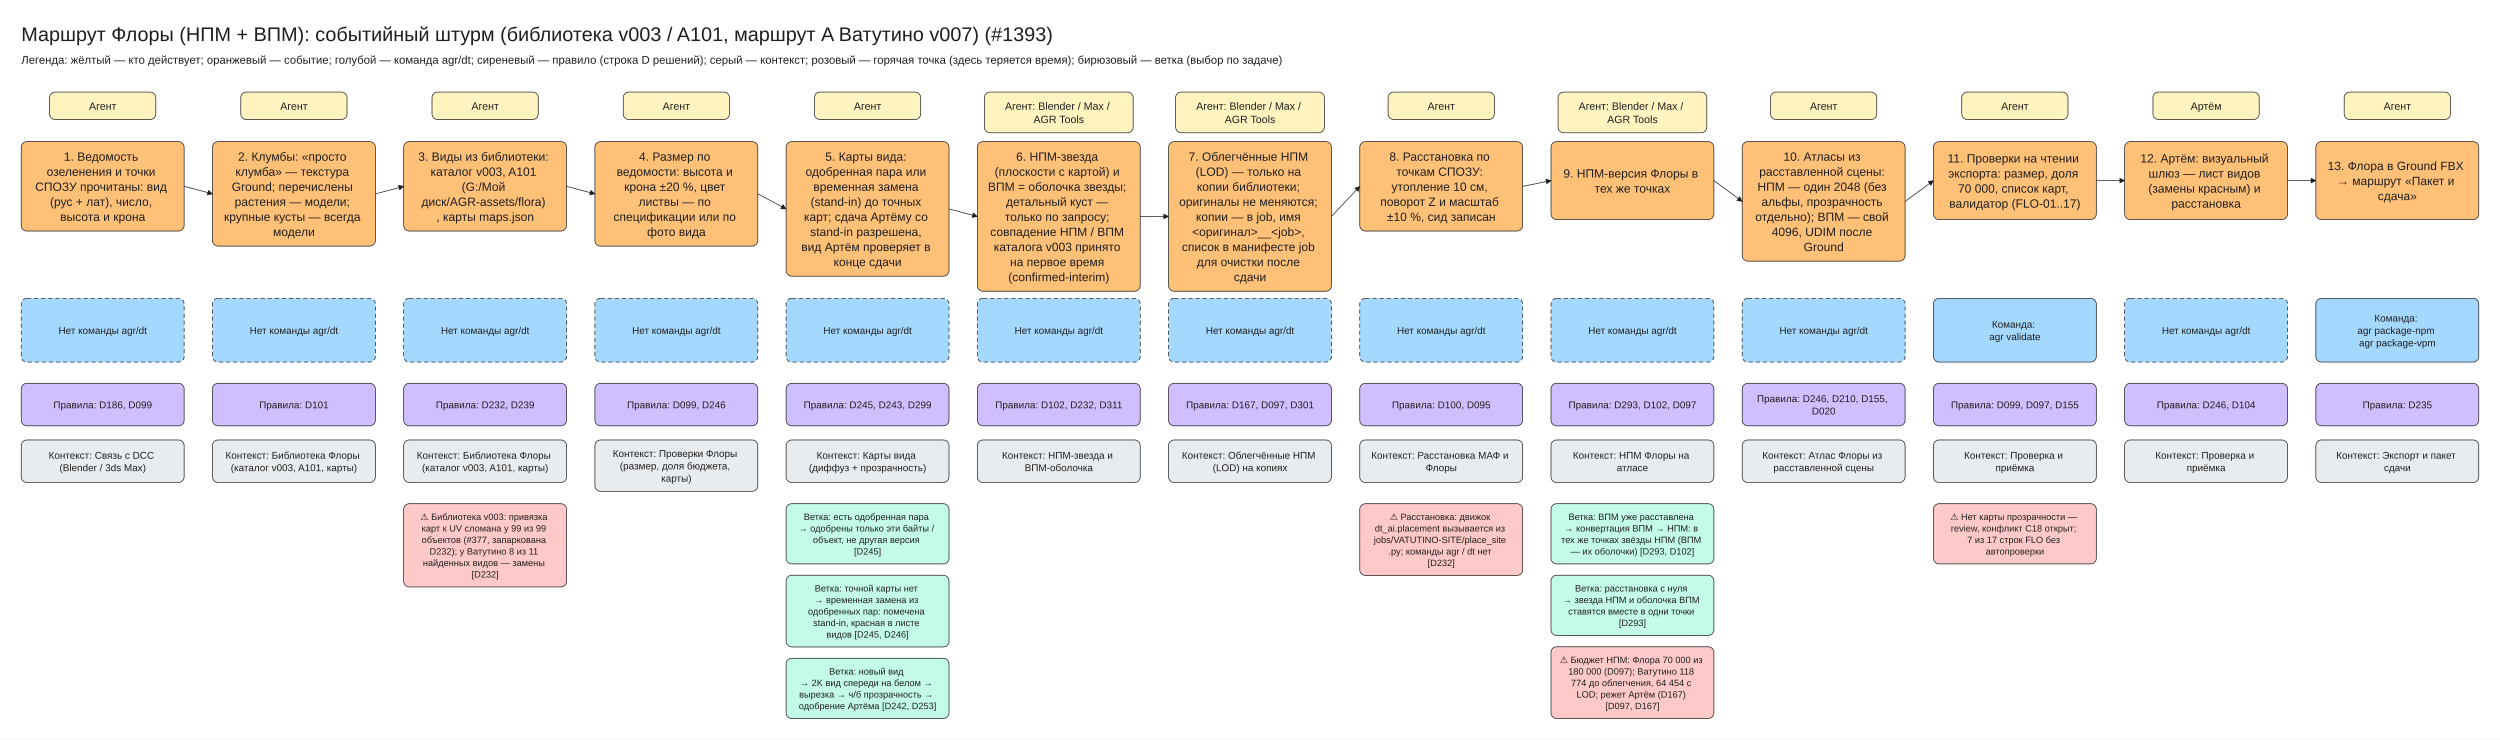
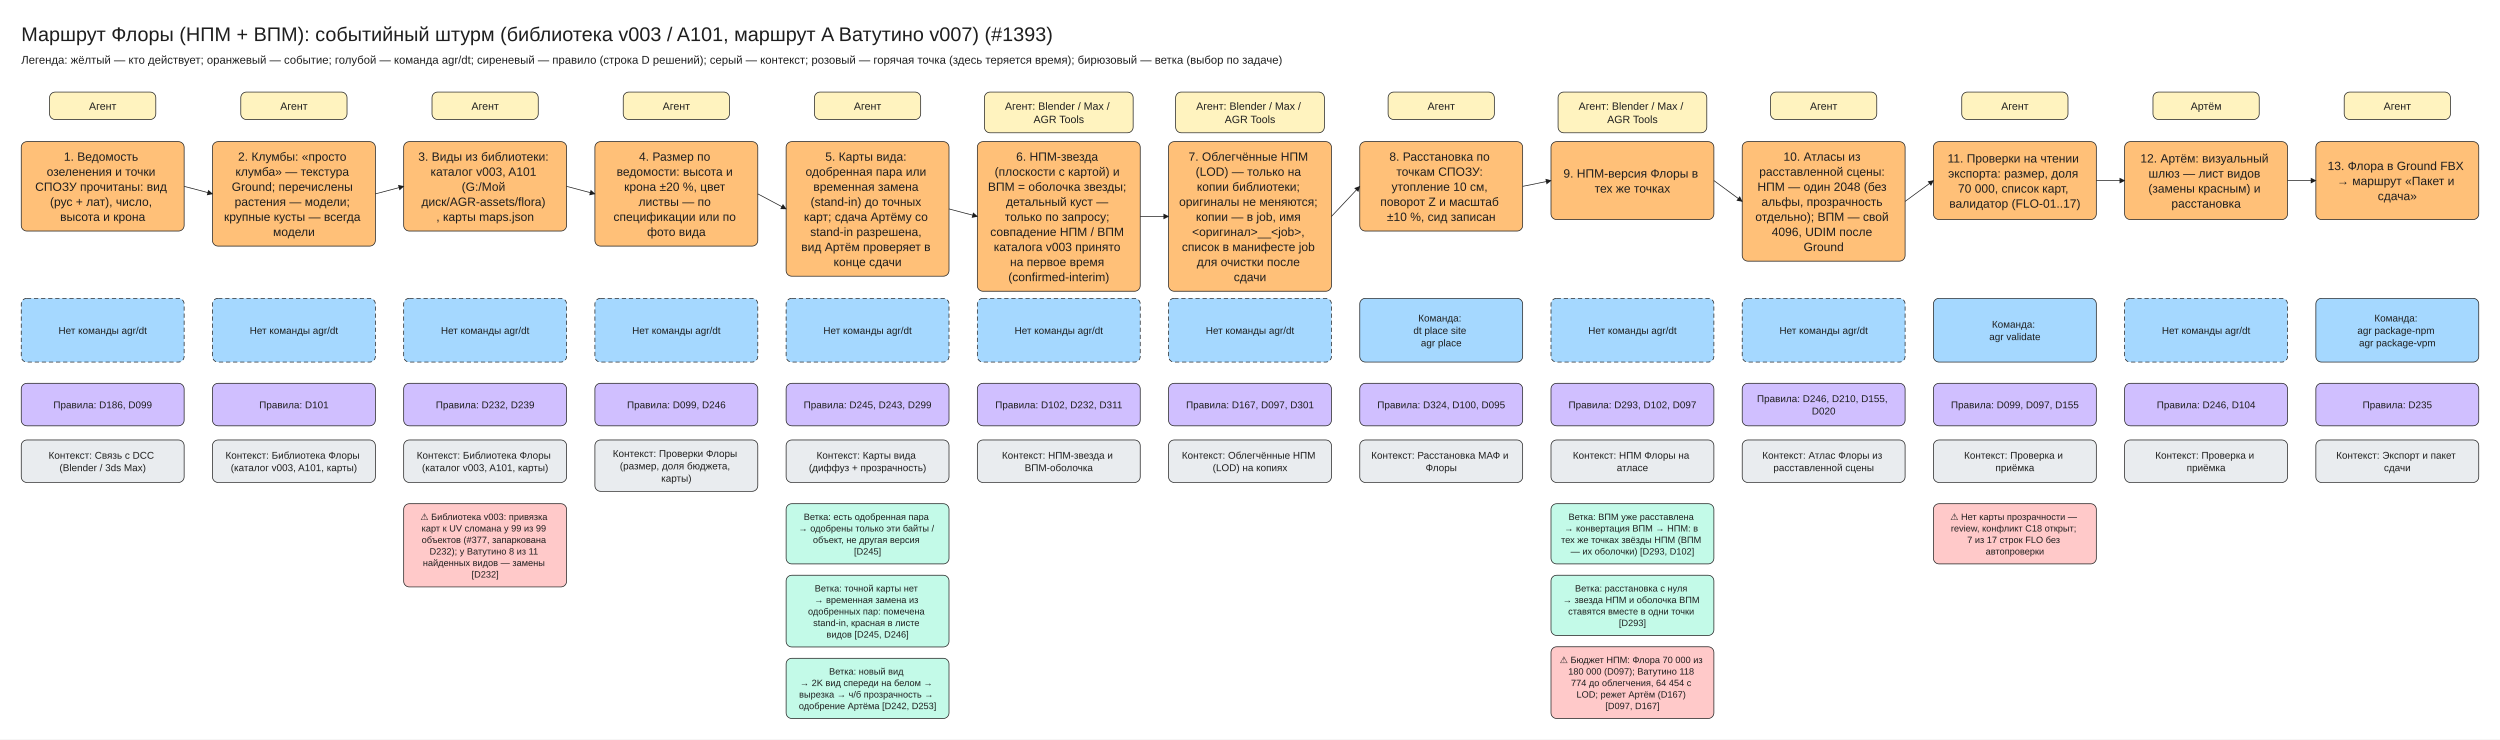
<svg xmlns="http://www.w3.org/2000/svg" viewBox="10 -30 3530 1044" width="3530" height="1044" font-family="Segoe UI, Arial, sans-serif">
  <defs>
    <marker id="arrow" viewBox="0 0 10 10" refX="9" refY="5" markerWidth="8" markerHeight="8" orient="auto-start-reverse">
      <path d="M0,0 L10,5 L0,10 z" fill="#1e1e1e" />
    </marker>
  </defs>
  <rect x="10" y="-30" width="3530" height="1044" fill="#ffffff" />
  <rect x="80" y="100" width="150" height="38.75" rx="8" fill="#fff3bf" stroke="#1e1e1e" />
  <rect x="40" y="170" width="230" height="126.25" rx="8" fill="#ffc078" stroke="#1e1e1e" />
  <rect x="40" y="391.25" width="230" height="90" rx="8" fill="#a5d8ff" stroke="#1e1e1e" stroke-dasharray="6 4" />
  <rect x="40" y="511.25" width="230" height="60" rx="8" fill="#d0bfff" stroke="#1e1e1e" />
  <rect x="40" y="591.25" width="230" height="60" rx="8" fill="#e9ecef" stroke="#1e1e1e" />
  <rect x="350" y="100" width="150" height="38.75" rx="8" fill="#fff3bf" stroke="#1e1e1e" />
  <rect x="310" y="170" width="230" height="147.5" rx="8" fill="#ffc078" stroke="#1e1e1e" />
  <line x1="270" y1="233.12" x2="310" y2="243.74" stroke="#1e1e1e" marker-end="url(#arrow)" />
  <rect x="310" y="391.25" width="230" height="90" rx="8" fill="#a5d8ff" stroke="#1e1e1e" stroke-dasharray="6 4" />
  <rect x="310" y="511.25" width="230" height="60" rx="8" fill="#d0bfff" stroke="#1e1e1e" />
  <rect x="310" y="591.25" width="230" height="60" rx="8" fill="#e9ecef" stroke="#1e1e1e" />
  <rect x="620" y="100" width="150" height="38.75" rx="8" fill="#fff3bf" stroke="#1e1e1e" />
  <rect x="580" y="170" width="230" height="126.25" rx="8" fill="#ffc078" stroke="#1e1e1e" />
  <line x1="540" y1="243.75" x2="580" y2="233.13" stroke="#1e1e1e" marker-end="url(#arrow)" />
  <rect x="580" y="391.25" width="230" height="90" rx="8" fill="#a5d8ff" stroke="#1e1e1e" stroke-dasharray="6 4" />
  <rect x="580" y="511.25" width="230" height="60" rx="8" fill="#d0bfff" stroke="#1e1e1e" />
  <rect x="580" y="591.25" width="230" height="60" rx="8" fill="#e9ecef" stroke="#1e1e1e" />
  <rect x="580" y="681.25" width="230" height="117.5" rx="8" fill="#ffc9c9" stroke="#1e1e1e" />
  <rect x="890" y="100" width="150" height="38.75" rx="8" fill="#fff3bf" stroke="#1e1e1e" />
  <rect x="850" y="170" width="230" height="147.5" rx="8" fill="#ffc078" stroke="#1e1e1e" />
  <line x1="810" y1="233.12" x2="850" y2="243.74" stroke="#1e1e1e" marker-end="url(#arrow)" />
  <rect x="850" y="391.25" width="230" height="90" rx="8" fill="#a5d8ff" stroke="#1e1e1e" stroke-dasharray="6 4" />
  <rect x="850" y="511.25" width="230" height="60" rx="8" fill="#d0bfff" stroke="#1e1e1e" />
  <rect x="850" y="591.25" width="230" height="72.5" rx="8" fill="#e9ecef" stroke="#1e1e1e" />
  <rect x="1160" y="100" width="150" height="38.75" rx="8" fill="#fff3bf" stroke="#1e1e1e" />
  <rect x="1120" y="170" width="230" height="190.0" rx="8" fill="#ffc078" stroke="#1e1e1e" />
  <line x1="1080" y1="243.75" x2="1120" y2="265.0" stroke="#1e1e1e" marker-end="url(#arrow)" />
  <rect x="1120" y="391.25" width="230" height="90" rx="8" fill="#a5d8ff" stroke="#1e1e1e" stroke-dasharray="6 4" />
  <rect x="1120" y="511.25" width="230" height="60" rx="8" fill="#d0bfff" stroke="#1e1e1e" />
  <rect x="1120" y="591.25" width="230" height="60" rx="8" fill="#e9ecef" stroke="#1e1e1e" />
  <rect x="1120" y="681.25" width="230" height="85.0" rx="8" fill="#c3fae8" stroke="#1e1e1e" />
  <rect x="1120" y="782.25" width="230" height="101.25" rx="8" fill="#c3fae8" stroke="#1e1e1e" />
  <rect x="1120" y="899.5" width="230" height="85.0" rx="8" fill="#c3fae8" stroke="#1e1e1e" />
  <rect x="1400" y="100" width="210" height="57.5" rx="8" fill="#fff3bf" stroke="#1e1e1e" />
  <rect x="1390" y="170" width="230" height="211.25" rx="8" fill="#ffc078" stroke="#1e1e1e" />
  <line x1="1350" y1="265.0" x2="1390" y2="275.62" stroke="#1e1e1e" marker-end="url(#arrow)" />
  <rect x="1390" y="391.25" width="230" height="90" rx="8" fill="#a5d8ff" stroke="#1e1e1e" stroke-dasharray="6 4" />
  <rect x="1390" y="511.25" width="230" height="60" rx="8" fill="#d0bfff" stroke="#1e1e1e" />
  <rect x="1390" y="591.25" width="230" height="60" rx="8" fill="#e9ecef" stroke="#1e1e1e" />
  <rect x="1670" y="100" width="210" height="57.5" rx="8" fill="#fff3bf" stroke="#1e1e1e" />
  <rect x="1660" y="170" width="230" height="211.25" rx="8" fill="#ffc078" stroke="#1e1e1e" />
  <line x1="1620" y1="275.62" x2="1660" y2="275.62" stroke="#1e1e1e" marker-end="url(#arrow)" />
  <rect x="1660" y="391.25" width="230" height="90" rx="8" fill="#a5d8ff" stroke="#1e1e1e" stroke-dasharray="6 4" />
  <rect x="1660" y="511.25" width="230" height="60" rx="8" fill="#d0bfff" stroke="#1e1e1e" />
  <rect x="1660" y="591.25" width="230" height="60" rx="8" fill="#e9ecef" stroke="#1e1e1e" />
  <rect x="1970" y="100" width="150" height="38.75" rx="8" fill="#fff3bf" stroke="#1e1e1e" />
  <rect x="1930" y="170" width="230" height="126.25" rx="8" fill="#ffc078" stroke="#1e1e1e" />
  <line x1="1890" y1="275.62" x2="1930" y2="233.12" stroke="#1e1e1e" marker-end="url(#arrow)" />
-   <rect x="1930" y="391.25" width="230" height="90" rx="8" fill="#a5d8ff" stroke="#1e1e1e" stroke-dasharray="6 4" />
+   <rect x="1930" y="391.25" width="230" height="90" rx="8" fill="#a5d8ff" stroke="#1e1e1e" />
  <rect x="1930" y="511.25" width="230" height="60" rx="8" fill="#d0bfff" stroke="#1e1e1e" />
  <rect x="1930" y="591.25" width="230" height="60" rx="8" fill="#e9ecef" stroke="#1e1e1e" />
-   <rect x="1930" y="681.25" width="230" height="101.25" rx="8" fill="#ffc9c9" stroke="#1e1e1e" />
  <rect x="2210" y="100" width="210" height="57.5" rx="8" fill="#fff3bf" stroke="#1e1e1e" />
  <rect x="2200" y="170" width="230" height="110" rx="8" fill="#ffc078" stroke="#1e1e1e" />
  <line x1="2160" y1="233.12" x2="2200" y2="225.0" stroke="#1e1e1e" marker-end="url(#arrow)" />
  <rect x="2200" y="391.25" width="230" height="90" rx="8" fill="#a5d8ff" stroke="#1e1e1e" stroke-dasharray="6 4" />
  <rect x="2200" y="511.25" width="230" height="60" rx="8" fill="#d0bfff" stroke="#1e1e1e" />
  <rect x="2200" y="591.25" width="230" height="60" rx="8" fill="#e9ecef" stroke="#1e1e1e" />
  <rect x="2200" y="681.25" width="230" height="85.0" rx="8" fill="#c3fae8" stroke="#1e1e1e" />
  <rect x="2200" y="782.25" width="230" height="85.0" rx="8" fill="#c3fae8" stroke="#1e1e1e" />
  <rect x="2200" y="883.25" width="230" height="101.25" rx="8" fill="#ffc9c9" stroke="#1e1e1e" />
  <rect x="2510" y="100" width="150" height="38.75" rx="8" fill="#fff3bf" stroke="#1e1e1e" />
  <rect x="2470" y="170" width="230" height="168.75" rx="8" fill="#ffc078" stroke="#1e1e1e" />
  <line x1="2430" y1="225.0" x2="2470" y2="254.38" stroke="#1e1e1e" marker-end="url(#arrow)" />
  <rect x="2470" y="391.25" width="230" height="90" rx="8" fill="#a5d8ff" stroke="#1e1e1e" stroke-dasharray="6 4" />
  <rect x="2470" y="511.25" width="230" height="60" rx="8" fill="#d0bfff" stroke="#1e1e1e" />
  <rect x="2470" y="591.25" width="230" height="60" rx="8" fill="#e9ecef" stroke="#1e1e1e" />
  <rect x="2780" y="100" width="150" height="38.75" rx="8" fill="#fff3bf" stroke="#1e1e1e" />
  <rect x="2740" y="170" width="230" height="110" rx="8" fill="#ffc078" stroke="#1e1e1e" />
  <line x1="2700" y1="254.38" x2="2740" y2="225.0" stroke="#1e1e1e" marker-end="url(#arrow)" />
  <rect x="2740" y="391.25" width="230" height="90" rx="8" fill="#a5d8ff" stroke="#1e1e1e" />
  <rect x="2740" y="511.25" width="230" height="60" rx="8" fill="#d0bfff" stroke="#1e1e1e" />
  <rect x="2740" y="591.25" width="230" height="60" rx="8" fill="#e9ecef" stroke="#1e1e1e" />
  <rect x="2740" y="681.25" width="230" height="85.0" rx="8" fill="#ffc9c9" stroke="#1e1e1e" />
  <rect x="3050" y="100" width="150" height="38.75" rx="8" fill="#fff3bf" stroke="#1e1e1e" />
  <rect x="3010" y="170" width="230" height="110" rx="8" fill="#ffc078" stroke="#1e1e1e" />
  <line x1="2970" y1="225.0" x2="3010" y2="225.0" stroke="#1e1e1e" marker-end="url(#arrow)" />
  <rect x="3010" y="391.25" width="230" height="90" rx="8" fill="#a5d8ff" stroke="#1e1e1e" stroke-dasharray="6 4" />
  <rect x="3010" y="511.25" width="230" height="60" rx="8" fill="#d0bfff" stroke="#1e1e1e" />
  <rect x="3010" y="591.25" width="230" height="60" rx="8" fill="#e9ecef" stroke="#1e1e1e" />
  <rect x="3320" y="100" width="150" height="38.75" rx="8" fill="#fff3bf" stroke="#1e1e1e" />
  <rect x="3280" y="170" width="230" height="110" rx="8" fill="#ffc078" stroke="#1e1e1e" />
  <line x1="3240" y1="225.0" x2="3280" y2="225.0" stroke="#1e1e1e" marker-end="url(#arrow)" />
  <rect x="3280" y="391.25" width="230" height="90" rx="8" fill="#a5d8ff" stroke="#1e1e1e" />
  <rect x="3280" y="511.25" width="230" height="60" rx="8" fill="#d0bfff" stroke="#1e1e1e" />
  <rect x="3280" y="591.25" width="230" height="60" rx="8" fill="#e9ecef" stroke="#1e1e1e" />
  <text x="40" y="0" font-size="28" text-anchor="start" fill="#1e1e1e">
    <tspan x="40" dy="28">Маршрут Флоры (НПМ + ВПМ): событийный штурм (библиотека v003 / A101, маршрут A Ватутино v007) (#1393)</tspan>
  </text>
  <text x="40" y="44" font-size="16" text-anchor="start" fill="#1e1e1e">
    <tspan x="40" dy="16">Легенда: жёлтый — кто действует; оранжевый — событие; голубой — команда agr/dt; сиреневый — правило (строка D решений); серый — контекст; розовый — горячая точка (здесь теряется время); бирюзовый — ветка (выбор по задаче)</tspan>
  </text>
  <text x="155.0" y="110.0" font-size="15" text-anchor="middle" fill="#1e1e1e">
    <tspan x="155.0" dy="15">Агент</tspan>
  </text>
  <text x="155.0" y="180.0" font-size="17" text-anchor="middle" fill="#1e1e1e">
    <tspan x="155.0" dy="17">1. Ведомость</tspan>
    <tspan x="155.0" dy="21.25">озеленения и точки</tspan>
    <tspan x="155.0" dy="21.25">СПОЗУ прочитаны: вид</tspan>
    <tspan x="155.0" dy="21.25">(рус + лат), число,</tspan>
    <tspan x="155.0" dy="21.25">высота и крона</tspan>
  </text>
  <text x="155.0" y="427.5" font-size="14" text-anchor="middle" fill="#1e1e1e">
    <tspan x="155.0" dy="14">Нет команды agr/dt</tspan>
  </text>
  <text x="155.0" y="532.5" font-size="14" text-anchor="middle" fill="#1e1e1e">
    <tspan x="155.0" dy="14">Правила: D186, D099</tspan>
  </text>
  <text x="155.0" y="603.75" font-size="14" text-anchor="middle" fill="#1e1e1e">
    <tspan x="155.0" dy="14">Контекст: Связь с DCC</tspan>
    <tspan x="155.0" dy="17.5">(Blender / 3ds Max)</tspan>
  </text>
  <text x="425.0" y="110.0" font-size="15" text-anchor="middle" fill="#1e1e1e">
    <tspan x="425.0" dy="15">Агент</tspan>
  </text>
  <text x="425.0" y="180.0" font-size="17" text-anchor="middle" fill="#1e1e1e">
    <tspan x="425.0" dy="17">2. Клумбы: «просто</tspan>
    <tspan x="425.0" dy="21.25">клумба» — текстура</tspan>
    <tspan x="425.0" dy="21.25">Ground; перечислены</tspan>
    <tspan x="425.0" dy="21.25">растения — модели;</tspan>
    <tspan x="425.0" dy="21.25">крупные кусты — всегда</tspan>
    <tspan x="425.0" dy="21.25">модели</tspan>
  </text>
  <text x="425.0" y="427.5" font-size="14" text-anchor="middle" fill="#1e1e1e">
    <tspan x="425.0" dy="14">Нет команды agr/dt</tspan>
  </text>
  <text x="425.0" y="532.5" font-size="14" text-anchor="middle" fill="#1e1e1e">
    <tspan x="425.0" dy="14">Правила: D101</tspan>
  </text>
  <text x="425.0" y="603.75" font-size="14" text-anchor="middle" fill="#1e1e1e">
    <tspan x="425.0" dy="14">Контекст: Библиотека Флоры</tspan>
    <tspan x="425.0" dy="17.5">(каталог v003, A101, карты)</tspan>
  </text>
  <text x="695.0" y="110.0" font-size="15" text-anchor="middle" fill="#1e1e1e">
    <tspan x="695.0" dy="15">Агент</tspan>
  </text>
  <text x="695.0" y="180.0" font-size="17" text-anchor="middle" fill="#1e1e1e">
    <tspan x="695.0" dy="17">3. Виды из библиотеки:</tspan>
    <tspan x="695.0" dy="21.25">каталог v003, A101</tspan>
    <tspan x="695.0" dy="21.25">(G:/Мой</tspan>
    <tspan x="695.0" dy="21.25">диск/AGR-assets/flora)</tspan>
    <tspan x="695.0" dy="21.25">, карты maps.json</tspan>
  </text>
  <text x="695.0" y="427.5" font-size="14" text-anchor="middle" fill="#1e1e1e">
    <tspan x="695.0" dy="14">Нет команды agr/dt</tspan>
  </text>
  <text x="695.0" y="532.5" font-size="14" text-anchor="middle" fill="#1e1e1e">
    <tspan x="695.0" dy="14">Правила: D232, D239</tspan>
  </text>
  <text x="695.0" y="603.75" font-size="14" text-anchor="middle" fill="#1e1e1e">
    <tspan x="695.0" dy="14">Контекст: Библиотека Флоры</tspan>
    <tspan x="695.0" dy="17.5">(каталог v003, A101, карты)</tspan>
  </text>
  <text x="695.0" y="691.25" font-size="13" text-anchor="middle" fill="#1e1e1e">
    <tspan x="695.0" dy="13">⚠ Библиотека v003: привязка</tspan>
    <tspan x="695.0" dy="16.25">карт к UV сломана у 99 из 99</tspan>
    <tspan x="695.0" dy="16.25">объектов (#377, запаркована</tspan>
    <tspan x="695.0" dy="16.25">D232); у Ватутино 8 из 11</tspan>
    <tspan x="695.0" dy="16.25">найденных видов — замены</tspan>
    <tspan x="695.0" dy="16.25">[D232]</tspan>
  </text>
  <text x="965.0" y="110.0" font-size="15" text-anchor="middle" fill="#1e1e1e">
    <tspan x="965.0" dy="15">Агент</tspan>
  </text>
  <text x="965.0" y="180.0" font-size="17" text-anchor="middle" fill="#1e1e1e">
    <tspan x="965.0" dy="17">4. Размер по</tspan>
    <tspan x="965.0" dy="21.25">ведомости: высота и</tspan>
    <tspan x="965.0" dy="21.25">крона ±20 %, цвет</tspan>
    <tspan x="965.0" dy="21.25">листвы — по</tspan>
    <tspan x="965.0" dy="21.25">спецификации или по</tspan>
    <tspan x="965.0" dy="21.25">фото вида</tspan>
  </text>
  <text x="965.0" y="427.5" font-size="14" text-anchor="middle" fill="#1e1e1e">
    <tspan x="965.0" dy="14">Нет команды agr/dt</tspan>
  </text>
  <text x="965.0" y="532.5" font-size="14" text-anchor="middle" fill="#1e1e1e">
    <tspan x="965.0" dy="14">Правила: D099, D246</tspan>
  </text>
  <text x="965.0" y="601.25" font-size="14" text-anchor="middle" fill="#1e1e1e">
    <tspan x="965.0" dy="14">Контекст: Проверки Флоры</tspan>
    <tspan x="965.0" dy="17.5">(размер, доля бюджета,</tspan>
    <tspan x="965.0" dy="17.5">карты)</tspan>
  </text>
  <text x="1235.0" y="110.0" font-size="15" text-anchor="middle" fill="#1e1e1e">
    <tspan x="1235.0" dy="15">Агент</tspan>
  </text>
  <text x="1235.0" y="180.0" font-size="17" text-anchor="middle" fill="#1e1e1e">
    <tspan x="1235.0" dy="17">5. Карты вида:</tspan>
    <tspan x="1235.0" dy="21.25">одобренная пара или</tspan>
    <tspan x="1235.0" dy="21.25">временная замена</tspan>
    <tspan x="1235.0" dy="21.25">(stand-in) до точных</tspan>
    <tspan x="1235.0" dy="21.25">карт; сдача Артёму со</tspan>
    <tspan x="1235.0" dy="21.25">stand-in разрешена,</tspan>
    <tspan x="1235.0" dy="21.25">вид Артём проверяет в</tspan>
    <tspan x="1235.0" dy="21.25">конце сдачи</tspan>
  </text>
  <text x="1235.0" y="427.5" font-size="14" text-anchor="middle" fill="#1e1e1e">
    <tspan x="1235.0" dy="14">Нет команды agr/dt</tspan>
  </text>
  <text x="1235.0" y="532.5" font-size="14" text-anchor="middle" fill="#1e1e1e">
    <tspan x="1235.0" dy="14">Правила: D245, D243, D299</tspan>
  </text>
  <text x="1235.0" y="603.75" font-size="14" text-anchor="middle" fill="#1e1e1e">
    <tspan x="1235.0" dy="14">Контекст: Карты вида</tspan>
    <tspan x="1235.0" dy="17.5">(диффуз + прозрачность)</tspan>
  </text>
  <text x="1235.0" y="691.25" font-size="13" text-anchor="middle" fill="#1e1e1e">
    <tspan x="1235.0" dy="13">Ветка: есть одобренная пара</tspan>
    <tspan x="1235.0" dy="16.25">→ одобрены только эти байты /</tspan>
    <tspan x="1235.0" dy="16.25">объект, не другая версия</tspan>
    <tspan x="1235.0" dy="16.25">[D245]</tspan>
  </text>
  <text x="1235.0" y="792.25" font-size="13" text-anchor="middle" fill="#1e1e1e">
    <tspan x="1235.0" dy="13">Ветка: точной карты нет</tspan>
    <tspan x="1235.0" dy="16.25">→ временная замена из</tspan>
    <tspan x="1235.0" dy="16.25">одобренных пар: помечена</tspan>
    <tspan x="1235.0" dy="16.25">stand-in, красная в листе</tspan>
    <tspan x="1235.0" dy="16.25">видов [D245, D246]</tspan>
  </text>
  <text x="1235.0" y="909.5" font-size="13" text-anchor="middle" fill="#1e1e1e">
    <tspan x="1235.0" dy="13">Ветка: новый вид</tspan>
    <tspan x="1235.0" dy="16.25">→ 2K вид спереди на белом →</tspan>
    <tspan x="1235.0" dy="16.25">вырезка → ч/б прозрачность →</tspan>
    <tspan x="1235.0" dy="16.25">одобрение Артёма [D242, D253]</tspan>
  </text>
  <text x="1505.0" y="110.0" font-size="15" text-anchor="middle" fill="#1e1e1e">
    <tspan x="1505.0" dy="15">Агент: Blender / Max /</tspan>
    <tspan x="1505.0" dy="18.75">AGR Tools</tspan>
  </text>
  <text x="1505.0" y="180.0" font-size="17" text-anchor="middle" fill="#1e1e1e">
    <tspan x="1505.0" dy="17">6. НПМ-звезда</tspan>
    <tspan x="1505.0" dy="21.25">(плоскости с картой) и</tspan>
    <tspan x="1505.0" dy="21.25">ВПМ = оболочка звезды;</tspan>
    <tspan x="1505.0" dy="21.25">детальный куст —</tspan>
    <tspan x="1505.0" dy="21.25">только по запросу;</tspan>
    <tspan x="1505.0" dy="21.25">совпадение НПМ / ВПМ</tspan>
    <tspan x="1505.0" dy="21.25">каталога v003 принято</tspan>
    <tspan x="1505.0" dy="21.25">на первое время</tspan>
    <tspan x="1505.0" dy="21.25">(confirmed-interim)</tspan>
  </text>
  <text x="1505.0" y="427.5" font-size="14" text-anchor="middle" fill="#1e1e1e">
    <tspan x="1505.0" dy="14">Нет команды agr/dt</tspan>
  </text>
  <text x="1505.0" y="532.5" font-size="14" text-anchor="middle" fill="#1e1e1e">
    <tspan x="1505.0" dy="14">Правила: D102, D232, D311</tspan>
  </text>
  <text x="1505.0" y="603.75" font-size="14" text-anchor="middle" fill="#1e1e1e">
    <tspan x="1505.0" dy="14">Контекст: НПМ-звезда и</tspan>
    <tspan x="1505.0" dy="17.5">ВПМ-оболочка</tspan>
  </text>
  <text x="1775.0" y="110.0" font-size="15" text-anchor="middle" fill="#1e1e1e">
    <tspan x="1775.0" dy="15">Агент: Blender / Max /</tspan>
    <tspan x="1775.0" dy="18.75">AGR Tools</tspan>
  </text>
  <text x="1775.0" y="180.0" font-size="17" text-anchor="middle" fill="#1e1e1e">
    <tspan x="1775.0" dy="17">7. Облегчённые НПМ</tspan>
    <tspan x="1775.0" dy="21.25">(LOD) — только на</tspan>
    <tspan x="1775.0" dy="21.25">копии библиотеки;</tspan>
    <tspan x="1775.0" dy="21.25">оригиналы не меняются;</tspan>
    <tspan x="1775.0" dy="21.25">копии — в job, имя</tspan>
    <tspan x="1775.0" dy="21.25">&lt;оригинал&gt;__&lt;job&gt;,</tspan>
    <tspan x="1775.0" dy="21.25">список в манифесте job</tspan>
    <tspan x="1775.0" dy="21.25">для очистки после</tspan>
    <tspan x="1775.0" dy="21.25">сдачи</tspan>
  </text>
  <text x="1775.0" y="427.5" font-size="14" text-anchor="middle" fill="#1e1e1e">
    <tspan x="1775.0" dy="14">Нет команды agr/dt</tspan>
  </text>
  <text x="1775.0" y="532.5" font-size="14" text-anchor="middle" fill="#1e1e1e">
    <tspan x="1775.0" dy="14">Правила: D167, D097, D301</tspan>
  </text>
  <text x="1775.0" y="603.75" font-size="14" text-anchor="middle" fill="#1e1e1e">
    <tspan x="1775.0" dy="14">Контекст: Облегчённые НПМ</tspan>
    <tspan x="1775.0" dy="17.5">(LOD) на копиях</tspan>
  </text>
  <text x="2045.0" y="110.0" font-size="15" text-anchor="middle" fill="#1e1e1e">
    <tspan x="2045.0" dy="15">Агент</tspan>
  </text>
  <text x="2045.0" y="180.0" font-size="17" text-anchor="middle" fill="#1e1e1e">
    <tspan x="2045.0" dy="17">8. Расстановка по</tspan>
    <tspan x="2045.0" dy="21.25">точкам СПОЗУ:</tspan>
    <tspan x="2045.0" dy="21.25">утопление 10 см,</tspan>
    <tspan x="2045.0" dy="21.25">поворот Z и масштаб</tspan>
    <tspan x="2045.0" dy="21.25">±10 %, сид записан</tspan>
  </text>
-   <text x="2045.0" y="427.5" font-size="14" text-anchor="middle" fill="#1e1e1e">
-     <tspan x="2045.0" dy="14">Нет команды agr/dt</tspan>
+   <text x="2045.0" y="410.0" font-size="14" text-anchor="middle" fill="#1e1e1e">
+     <tspan x="2045.0" dy="14">Команда:</tspan>
+     <tspan x="2045.0" dy="17.5">dt place site</tspan>
+     <tspan x="2045.0" dy="17.5">agr place</tspan>
  </text>
  <text x="2045.0" y="532.5" font-size="14" text-anchor="middle" fill="#1e1e1e">
-     <tspan x="2045.0" dy="14">Правила: D100, D095</tspan>
+     <tspan x="2045.0" dy="14">Правила: D324, D100, D095</tspan>
  </text>
  <text x="2045.0" y="603.75" font-size="14" text-anchor="middle" fill="#1e1e1e">
    <tspan x="2045.0" dy="14">Контекст: Расстановка МАФ и</tspan>
    <tspan x="2045.0" dy="17.5">Флоры</tspan>
-   </text>
-   <text x="2045.0" y="691.25" font-size="13" text-anchor="middle" fill="#1e1e1e">
-     <tspan x="2045.0" dy="13">⚠ Расстановка: движок</tspan>
-     <tspan x="2045.0" dy="16.25">dt_ai.placement вызывается из</tspan>
-     <tspan x="2045.0" dy="16.25">jobs/VATUTINO-SITE/place_site</tspan>
-     <tspan x="2045.0" dy="16.25">.py; команды agr / dt нет</tspan>
-     <tspan x="2045.0" dy="16.25">[D232]</tspan>
  </text>
  <text x="2315.0" y="110.0" font-size="15" text-anchor="middle" fill="#1e1e1e">
    <tspan x="2315.0" dy="15">Агент: Blender / Max /</tspan>
    <tspan x="2315.0" dy="18.75">AGR Tools</tspan>
  </text>
  <text x="2315.0" y="203.75" font-size="17" text-anchor="middle" fill="#1e1e1e">
    <tspan x="2315.0" dy="17">9. НПМ-версия Флоры в</tspan>
    <tspan x="2315.0" dy="21.25">тех же точках</tspan>
  </text>
  <text x="2315.0" y="427.5" font-size="14" text-anchor="middle" fill="#1e1e1e">
    <tspan x="2315.0" dy="14">Нет команды agr/dt</tspan>
  </text>
  <text x="2315.0" y="532.5" font-size="14" text-anchor="middle" fill="#1e1e1e">
    <tspan x="2315.0" dy="14">Правила: D293, D102, D097</tspan>
  </text>
  <text x="2315.0" y="603.75" font-size="14" text-anchor="middle" fill="#1e1e1e">
    <tspan x="2315.0" dy="14">Контекст: НПМ Флоры на</tspan>
    <tspan x="2315.0" dy="17.5">атласе</tspan>
  </text>
  <text x="2315.0" y="691.25" font-size="13" text-anchor="middle" fill="#1e1e1e">
    <tspan x="2315.0" dy="13">Ветка: ВПМ уже расставлена</tspan>
    <tspan x="2315.0" dy="16.25">→ конвертация ВПМ → НПМ: в</tspan>
    <tspan x="2315.0" dy="16.25">тех же точках звёзды НПМ (ВПМ</tspan>
    <tspan x="2315.0" dy="16.25">— их оболочки) [D293, D102]</tspan>
  </text>
  <text x="2315.0" y="792.25" font-size="13" text-anchor="middle" fill="#1e1e1e">
    <tspan x="2315.0" dy="13">Ветка: расстановка с нуля</tspan>
    <tspan x="2315.0" dy="16.25">→ звезда НПМ и оболочка ВПМ</tspan>
    <tspan x="2315.0" dy="16.25">ставятся вместе в одни точки</tspan>
    <tspan x="2315.0" dy="16.25">[D293]</tspan>
  </text>
  <text x="2315.0" y="893.25" font-size="13" text-anchor="middle" fill="#1e1e1e">
    <tspan x="2315.0" dy="13">⚠ Бюджет НПМ: Флора 70 000 из</tspan>
    <tspan x="2315.0" dy="16.25">180 000 (D097); Ватутино 118</tspan>
    <tspan x="2315.0" dy="16.25">774 до облегчения, 64 454 с</tspan>
    <tspan x="2315.0" dy="16.25">LOD; режет Артём (D167)</tspan>
    <tspan x="2315.0" dy="16.25">[D097, D167]</tspan>
  </text>
  <text x="2585.0" y="110.0" font-size="15" text-anchor="middle" fill="#1e1e1e">
    <tspan x="2585.0" dy="15">Агент</tspan>
  </text>
  <text x="2585.0" y="180.0" font-size="17" text-anchor="middle" fill="#1e1e1e">
    <tspan x="2585.0" dy="17">10. Атласы из</tspan>
    <tspan x="2585.0" dy="21.25">расставленной сцены:</tspan>
    <tspan x="2585.0" dy="21.25">НПМ — один 2048 (без</tspan>
    <tspan x="2585.0" dy="21.25">альфы, прозрачность</tspan>
    <tspan x="2585.0" dy="21.25">отдельно); ВПМ — свой</tspan>
    <tspan x="2585.0" dy="21.25">4096, UDIM после</tspan>
    <tspan x="2585.0" dy="21.25">Ground</tspan>
  </text>
  <text x="2585.0" y="427.5" font-size="14" text-anchor="middle" fill="#1e1e1e">
    <tspan x="2585.0" dy="14">Нет команды agr/dt</tspan>
  </text>
  <text x="2585.0" y="523.75" font-size="14" text-anchor="middle" fill="#1e1e1e">
    <tspan x="2585.0" dy="14">Правила: D246, D210, D155,</tspan>
    <tspan x="2585.0" dy="17.5">D020</tspan>
  </text>
  <text x="2585.0" y="603.75" font-size="14" text-anchor="middle" fill="#1e1e1e">
    <tspan x="2585.0" dy="14">Контекст: Атлас Флоры из</tspan>
    <tspan x="2585.0" dy="17.5">расставленной сцены</tspan>
  </text>
  <text x="2855.0" y="110.0" font-size="15" text-anchor="middle" fill="#1e1e1e">
    <tspan x="2855.0" dy="15">Агент</tspan>
  </text>
  <text x="2855.0" y="182.5" font-size="17" text-anchor="middle" fill="#1e1e1e">
    <tspan x="2855.0" dy="17">11. Проверки на чтении</tspan>
    <tspan x="2855.0" dy="21.25">экспорта: размер, доля</tspan>
    <tspan x="2855.0" dy="21.25">70 000, список карт,</tspan>
    <tspan x="2855.0" dy="21.25">валидатор (FLO-01..17)</tspan>
  </text>
  <text x="2855.0" y="418.75" font-size="14" text-anchor="middle" fill="#1e1e1e">
    <tspan x="2855.0" dy="14">Команда:</tspan>
    <tspan x="2855.0" dy="17.5">agr validate</tspan>
  </text>
  <text x="2855.0" y="532.5" font-size="14" text-anchor="middle" fill="#1e1e1e">
    <tspan x="2855.0" dy="14">Правила: D099, D097, D155</tspan>
  </text>
  <text x="2855.0" y="603.75" font-size="14" text-anchor="middle" fill="#1e1e1e">
    <tspan x="2855.0" dy="14">Контекст: Проверка и</tspan>
    <tspan x="2855.0" dy="17.5">приёмка</tspan>
  </text>
  <text x="2855.0" y="691.25" font-size="13" text-anchor="middle" fill="#1e1e1e">
    <tspan x="2855.0" dy="13">⚠ Нет карты прозрачности —</tspan>
    <tspan x="2855.0" dy="16.25">review, конфликт C18 открыт;</tspan>
    <tspan x="2855.0" dy="16.25">7 из 17 строк FLO без</tspan>
    <tspan x="2855.0" dy="16.25">автопроверки</tspan>
  </text>
  <text x="3125.0" y="110.0" font-size="15" text-anchor="middle" fill="#1e1e1e">
    <tspan x="3125.0" dy="15">Артём</tspan>
  </text>
  <text x="3125.0" y="182.5" font-size="17" text-anchor="middle" fill="#1e1e1e">
    <tspan x="3125.0" dy="17">12. Артём: визуальный</tspan>
    <tspan x="3125.0" dy="21.25">шлюз — лист видов</tspan>
    <tspan x="3125.0" dy="21.25">(замены красным) и</tspan>
    <tspan x="3125.0" dy="21.25">расстановка</tspan>
  </text>
  <text x="3125.0" y="427.5" font-size="14" text-anchor="middle" fill="#1e1e1e">
    <tspan x="3125.0" dy="14">Нет команды agr/dt</tspan>
  </text>
  <text x="3125.0" y="532.5" font-size="14" text-anchor="middle" fill="#1e1e1e">
    <tspan x="3125.0" dy="14">Правила: D246, D104</tspan>
  </text>
  <text x="3125.0" y="603.75" font-size="14" text-anchor="middle" fill="#1e1e1e">
    <tspan x="3125.0" dy="14">Контекст: Проверка и</tspan>
    <tspan x="3125.0" dy="17.5">приёмка</tspan>
  </text>
  <text x="3395.0" y="110.0" font-size="15" text-anchor="middle" fill="#1e1e1e">
    <tspan x="3395.0" dy="15">Агент</tspan>
  </text>
  <text x="3395.0" y="193.12" font-size="17" text-anchor="middle" fill="#1e1e1e">
    <tspan x="3395.0" dy="17">13. Флора в Ground FBX</tspan>
    <tspan x="3395.0" dy="21.25">→ маршрут «Пакет и</tspan>
    <tspan x="3395.0" dy="21.25">сдача»</tspan>
  </text>
  <text x="3395.0" y="410.0" font-size="14" text-anchor="middle" fill="#1e1e1e">
    <tspan x="3395.0" dy="14">Команда:</tspan>
    <tspan x="3395.0" dy="17.5">agr package-npm</tspan>
    <tspan x="3395.0" dy="17.5">agr package-vpm</tspan>
  </text>
  <text x="3395.0" y="532.5" font-size="14" text-anchor="middle" fill="#1e1e1e">
    <tspan x="3395.0" dy="14">Правила: D235</tspan>
  </text>
  <text x="3395.0" y="603.75" font-size="14" text-anchor="middle" fill="#1e1e1e">
    <tspan x="3395.0" dy="14">Контекст: Экспорт и пакет</tspan>
    <tspan x="3395.0" dy="17.5">сдачи</tspan>
  </text>
</svg>
